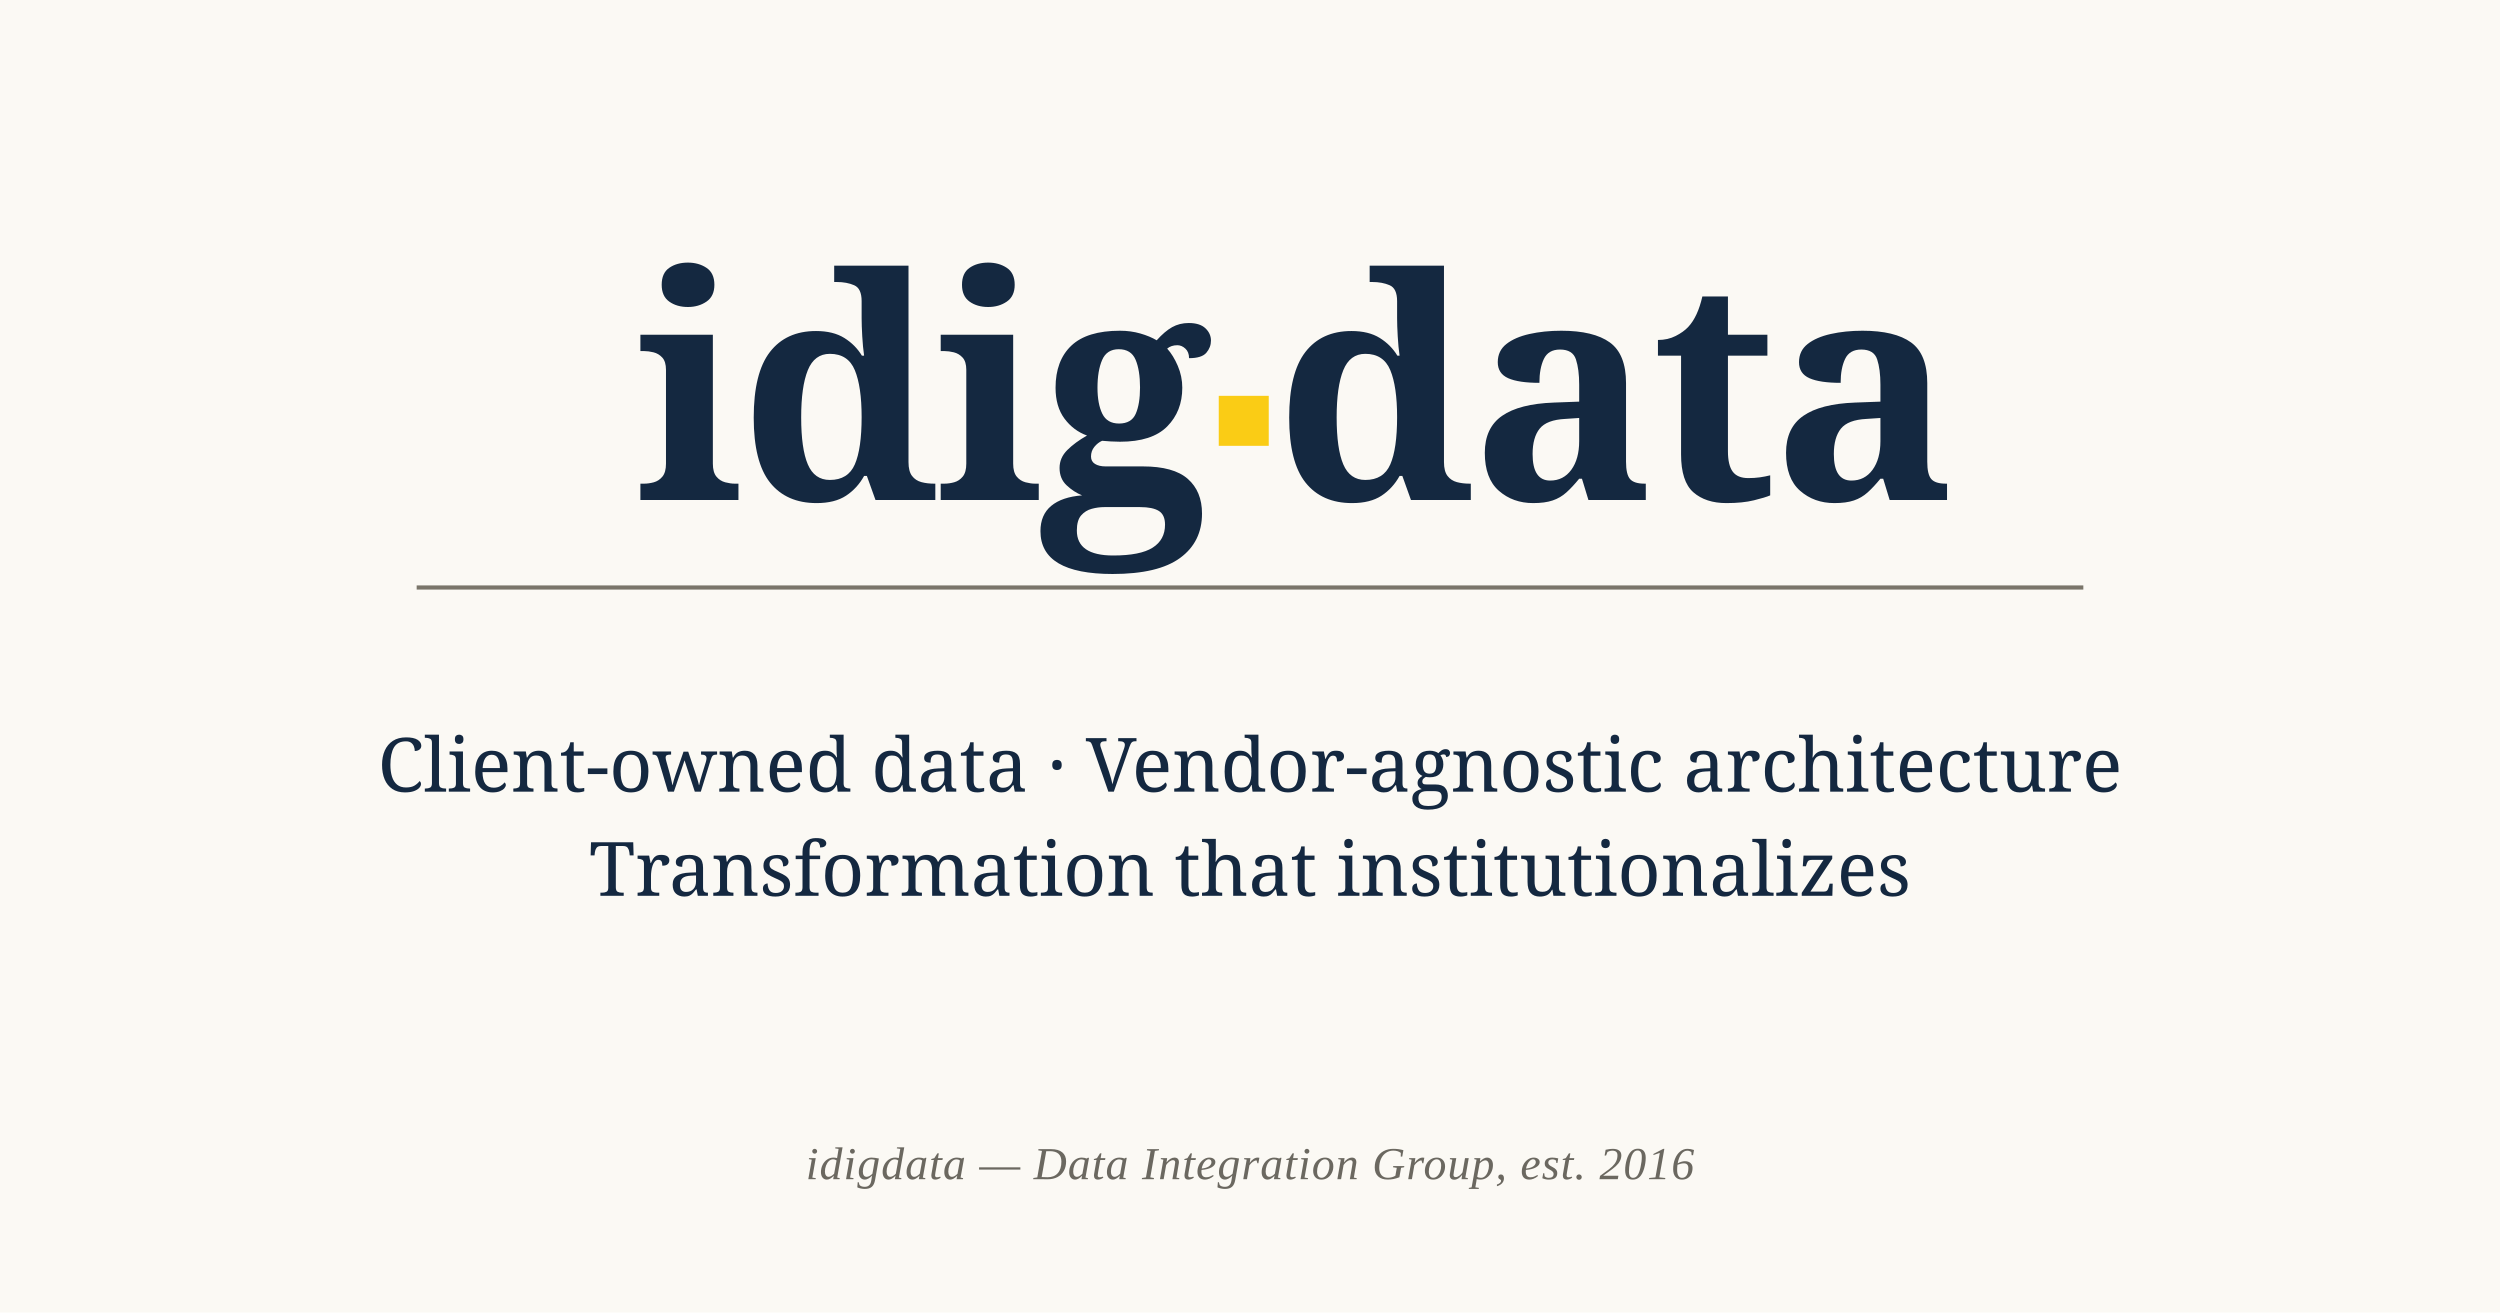
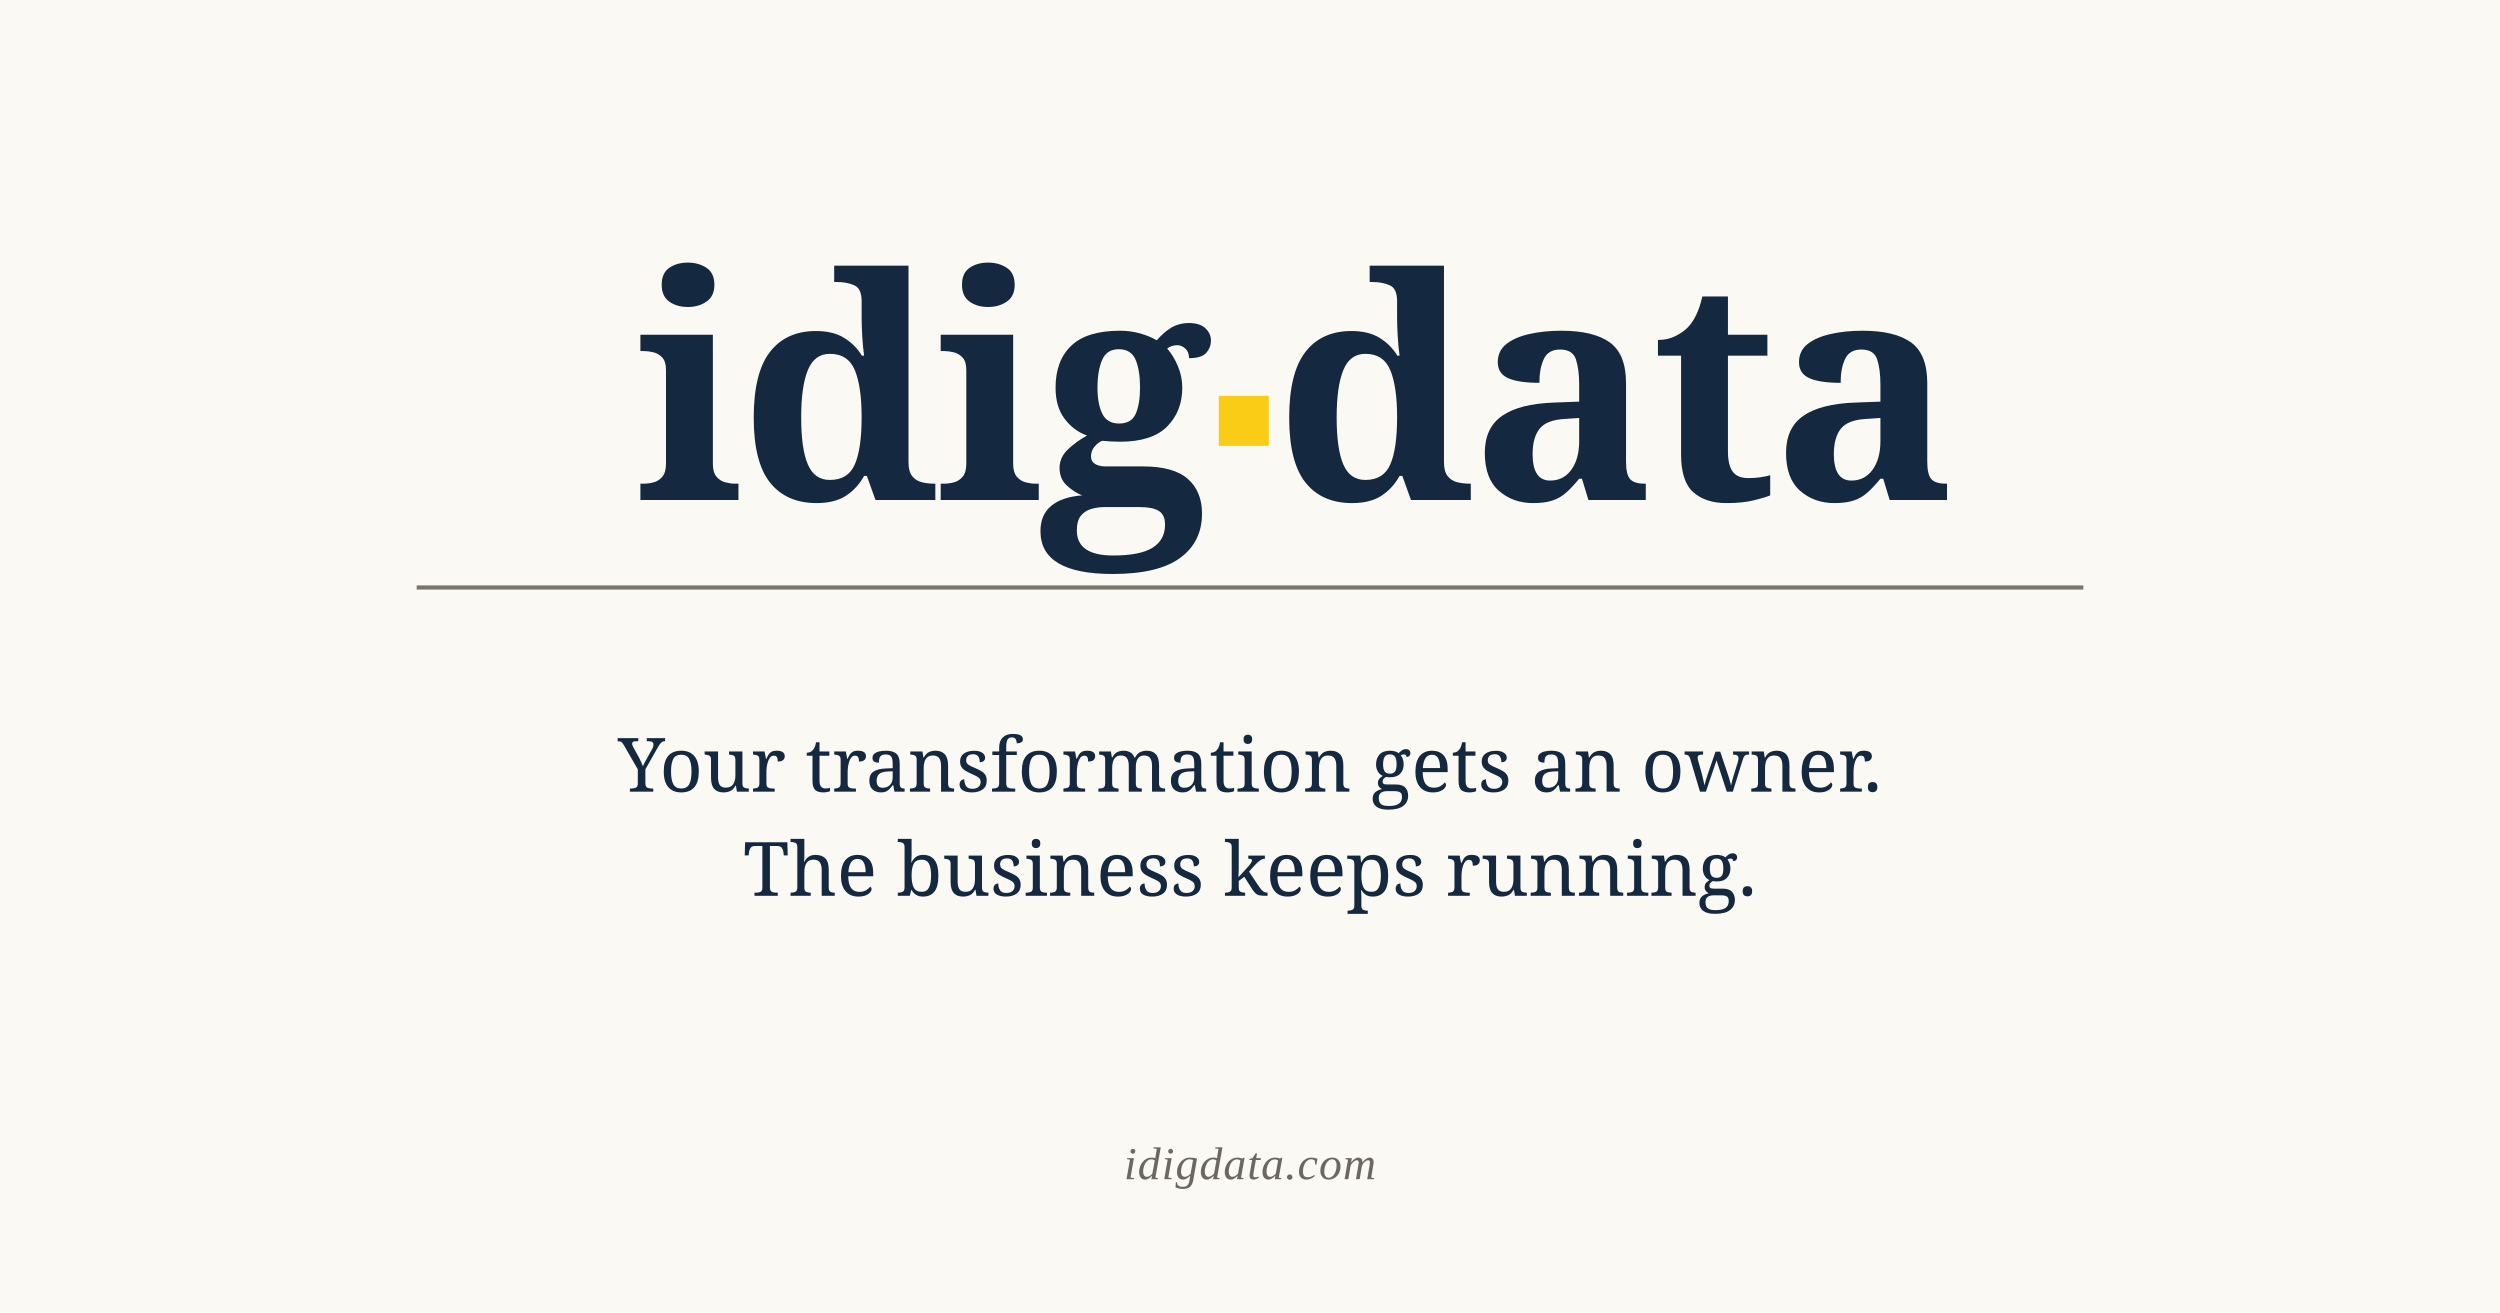
- <svg xmlns="http://www.w3.org/2000/svg" viewBox="0 0 1200 630" width="1200" height="630" role="img" aria-label="idigdata OpenGraph card v4.3">
+ <svg xmlns="http://www.w3.org/2000/svg" viewBox="0 0 1200 630" width="1200" height="630" role="img" aria-label="idigdata OpenGraph card">
  <rect width="1200" height="630" fill="#FBF9F4" />
  <text x="582" y="240" font-family="Vollkorn,Lora,Cambria,Georgia,serif" font-weight="700" font-size="148" fill="#142840" text-anchor="end" letter-spacing="-2">idig</text>
  <rect x="585" y="190" width="24" height="24" fill="#FACC15" />
  <text x="612" y="240" font-family="Vollkorn,Lora,Cambria,Georgia,serif" font-weight="700" font-size="148" fill="#142840" text-anchor="start" letter-spacing="-2">data</text>
  <line x1="200" y1="282" x2="1000" y2="282" stroke="#7A756A" stroke-width="2" />
-   <text x="600" y="380" font-family="Vollkorn,Lora,Cambria,Georgia,serif" font-weight="500" font-size="36" fill="#142840" text-anchor="middle">Client-owned data · Vendor-agnostic architecture</text>
-   <text x="600" y="430" font-family="Vollkorn,Lora,Cambria,Georgia,serif" font-weight="500" font-size="36" fill="#142840" text-anchor="middle">Transformation that institutionalizes</text>
-   <text x="600" y="566" font-family="Lora,Liberation Serif,Georgia,serif" font-style="italic" font-weight="400" font-size="22" fill="#6B6860" text-anchor="middle" letter-spacing="0.5">idigdata — Data Integration Group, est. 2016</text>
+   <text x="600" y="380" font-family="Vollkorn,Lora,Cambria,Georgia,serif" font-weight="500" font-size="36" fill="#142840" text-anchor="middle">Your transformation gets an owner.</text>
+   <text x="600" y="430" font-family="Vollkorn,Lora,Cambria,Georgia,serif" font-weight="500" font-size="36" fill="#142840" text-anchor="middle">The business keeps running.</text>
+   <text x="600" y="566" font-family="Lora,Liberation Serif,Georgia,serif" font-style="italic" font-weight="400" font-size="22" fill="#6B6860" text-anchor="middle" letter-spacing="0.5">idigdata.com</text>
</svg>
